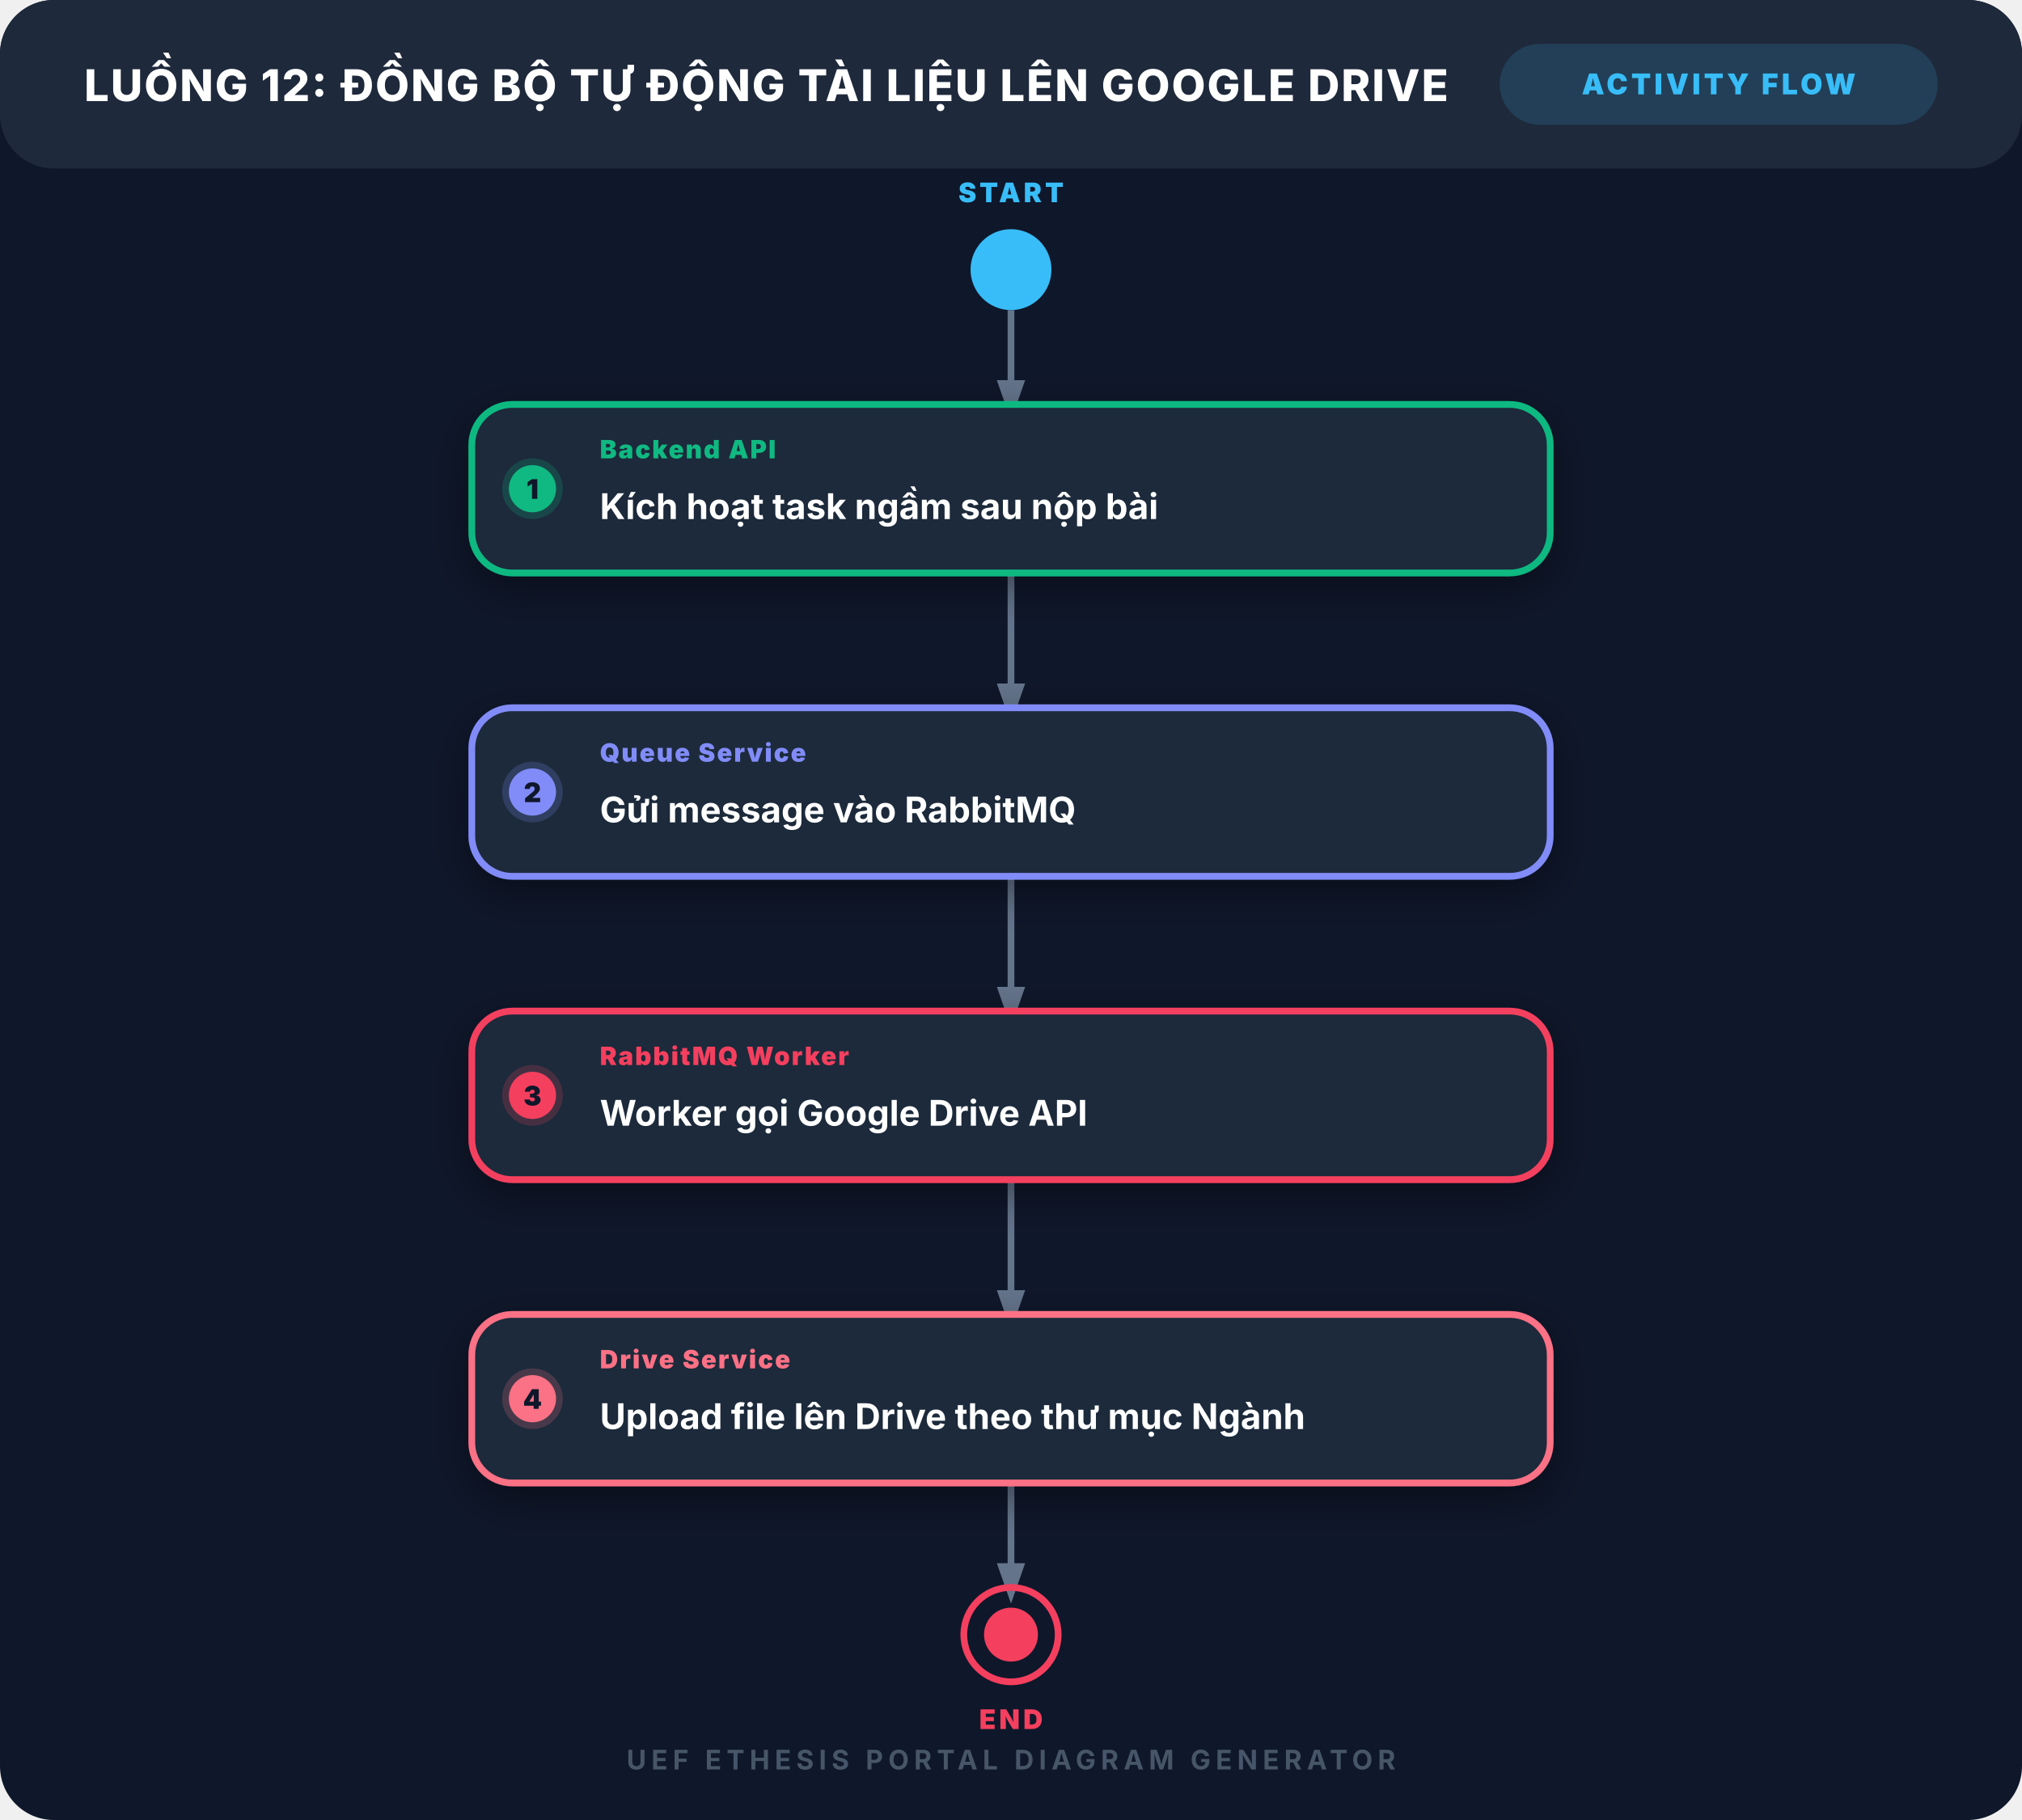
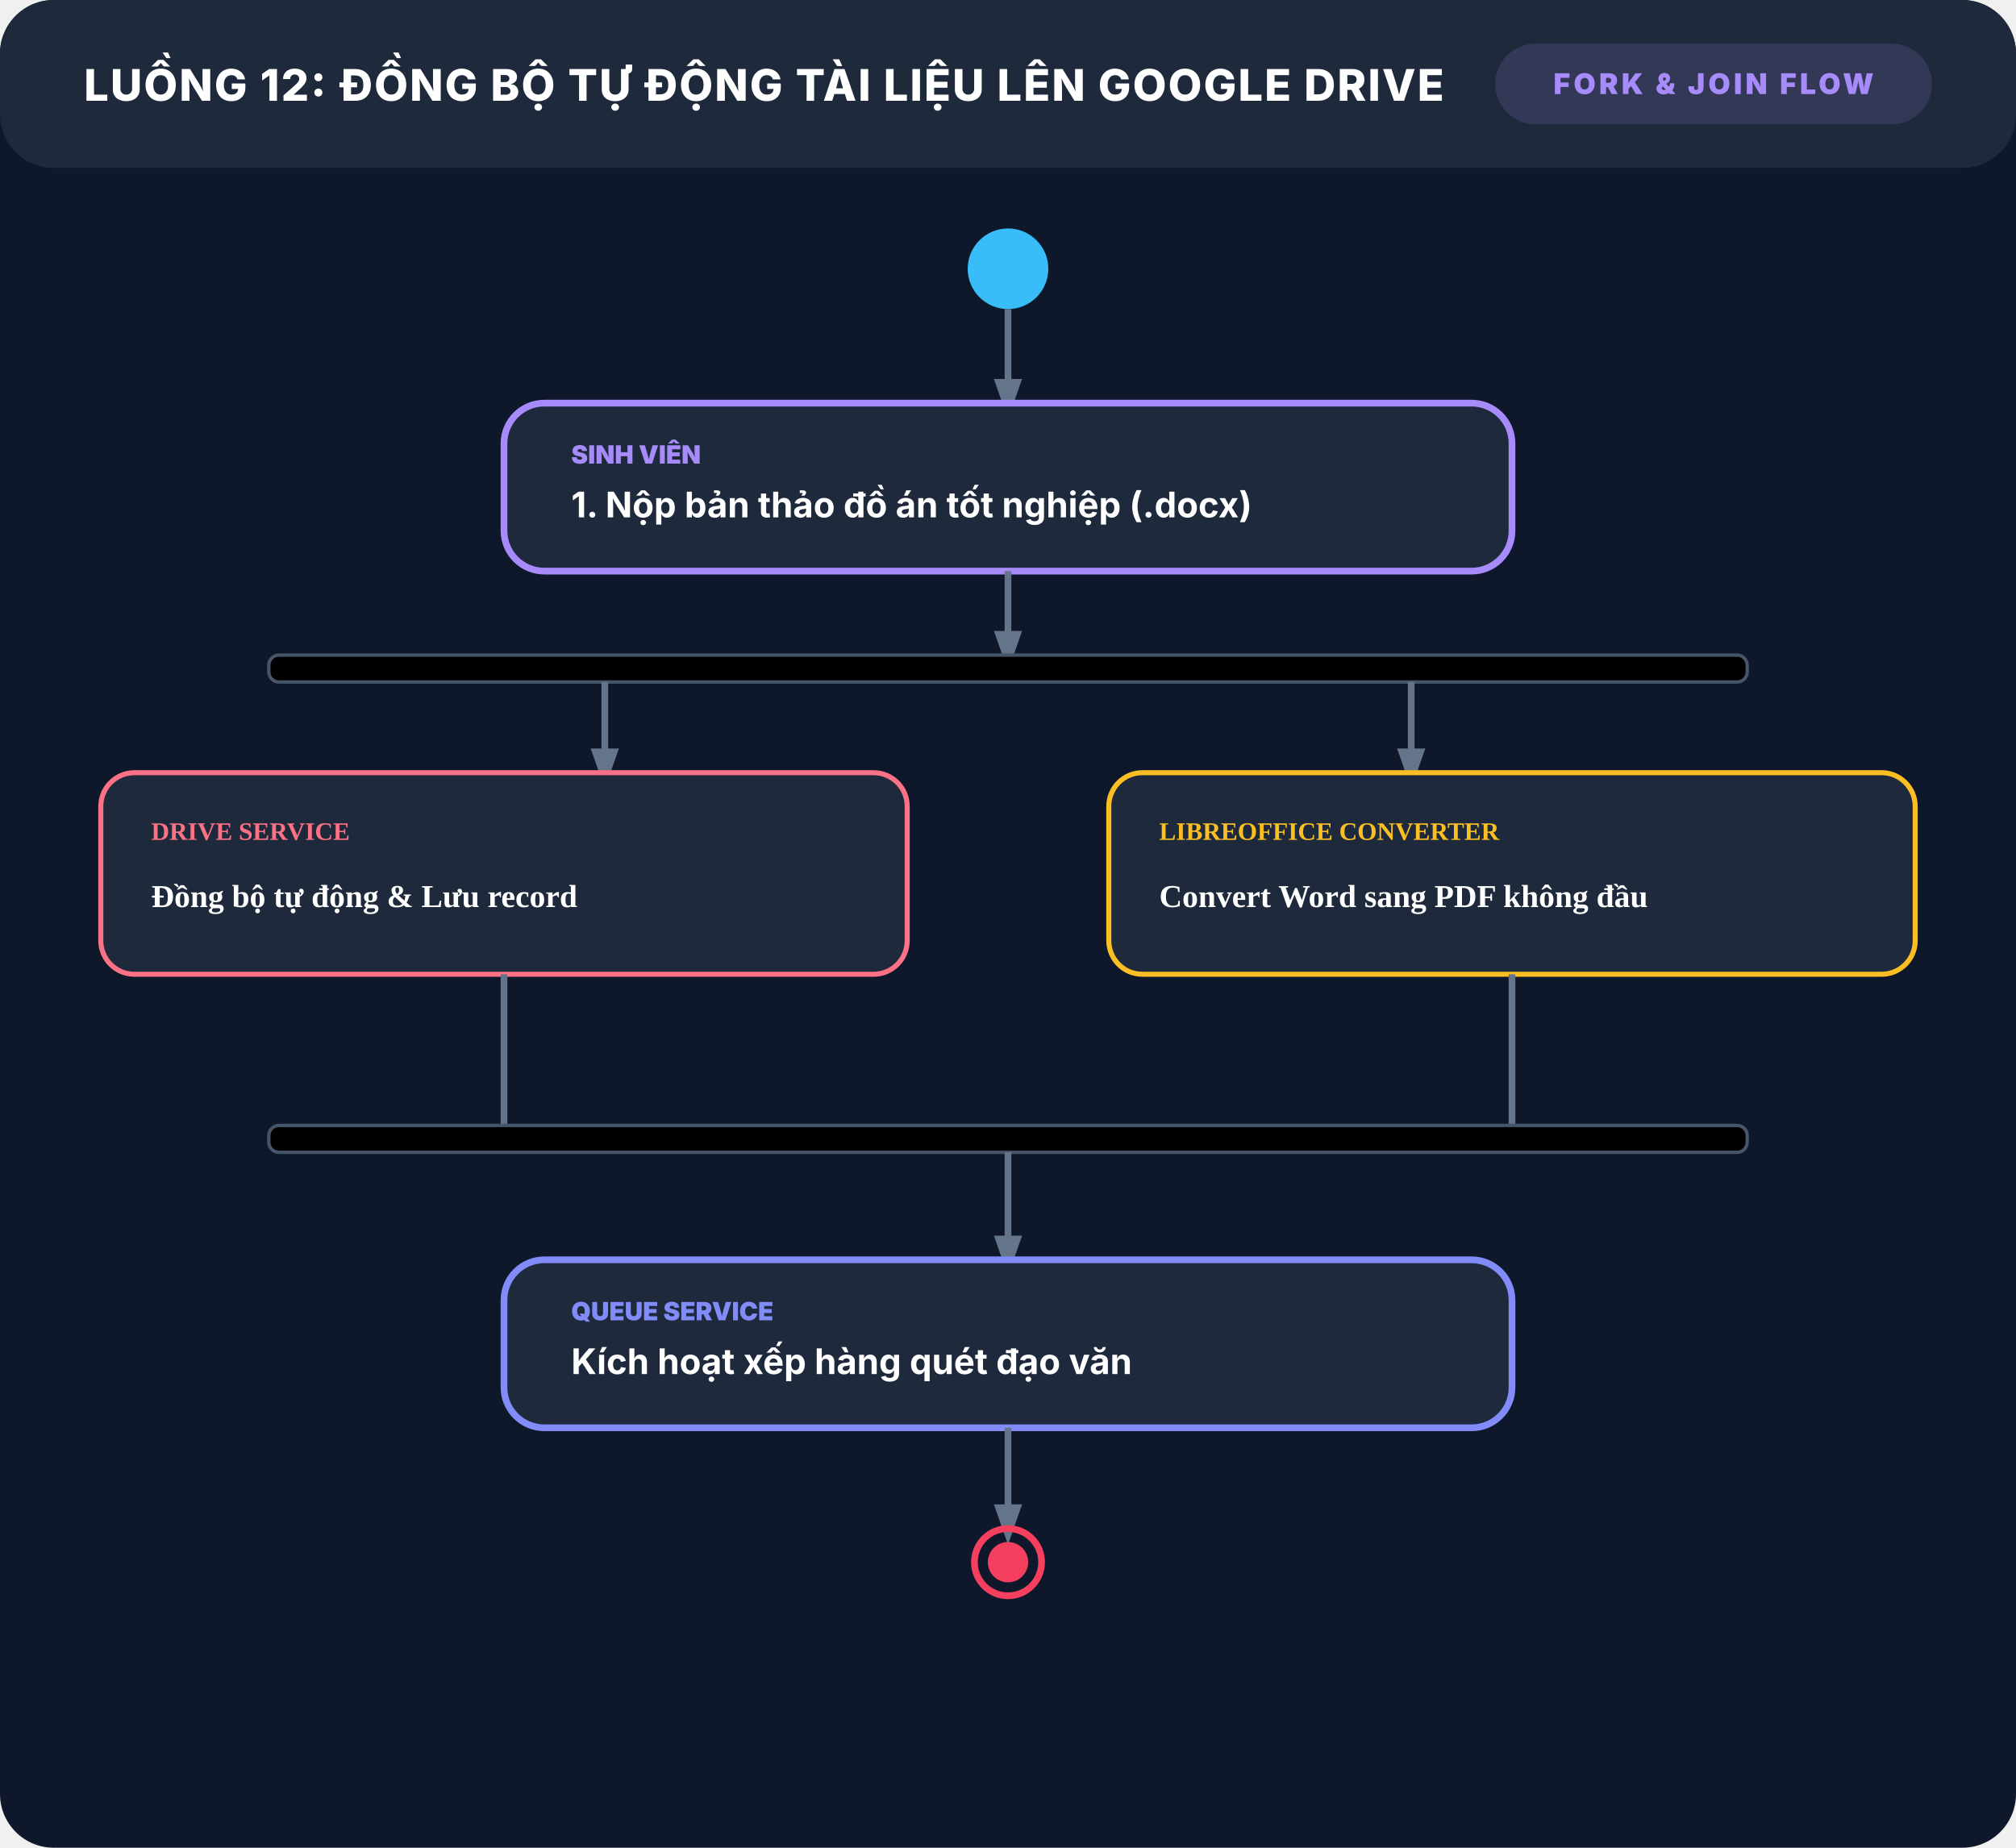
- <svg xmlns="http://www.w3.org/2000/svg" viewBox="0 0 600 540" width="600" height="540">
+ <svg xmlns="http://www.w3.org/2000/svg" viewBox="0 0 600 550" width="600" height="550">
  <defs>
    <marker id="arrow" viewBox="0 0 10 10" refX="6" refY="5" markerWidth="6" markerHeight="6" orient="auto-start-reverse">
      <path d="M 0 1.5 L 10 5 L 0 8.5 z" fill="#64748b" />
    </marker>
  </defs>
  <style>
        .title { font-family: 'Inter', sans-serif; font-size: 13px; font-weight: 800; fill: #ffffff; letter-spacing: 0.5px; }
      </style>
  <rect width="100%" height="100%" fill="#0f172a" rx="16" />
  <rect width="100%" height="50" fill="#1e293b" rx="16" />
  <text x="25" y="30" class="title">LUỒNG 12: ĐỒNG BỘ TỰ ĐỘNG TÀI LIỆU LÊN GOOGLE DRIVE</text>
-   <rect x="445" y="13" width="130" height="24" rx="12" fill="#38bdf8" opacity="0.15" />
-   <text x="510" y="28" fill="#38bdf8" font-size="8.5" font-family="Inter, sans-serif" font-weight="900" text-anchor="middle" letter-spacing="1">ACTIVITY FLOW</text>
+   <rect x="445" y="13" width="130" height="24" rx="12" fill="#a78bfa" opacity="0.15" />
+   <text x="510" y="28" fill="#a78bfa" font-size="8.5" font-family="Inter, sans-serif" font-weight="900" text-anchor="middle" letter-spacing="1">FORK &amp; JOIN FLOW</text>
+   <circle cx="300" cy="80" r="12" fill="#38bdf8" />
  <line x1="300" y1="92" x2="300" y2="120" stroke="#64748b" stroke-width="2" marker-end="url(#arrow)" />
-   <line x1="300" y1="170" x2="300" y2="210" stroke="#64748b" stroke-width="2" marker-end="url(#arrow)" />
-   <line x1="300" y1="260" x2="300" y2="300" stroke="#64748b" stroke-width="2" marker-end="url(#arrow)" />
-   <line x1="300" y1="350" x2="300" y2="390" stroke="#64748b" stroke-width="2" marker-end="url(#arrow)" />
-   <line x1="300" y1="440" x2="300" y2="471" stroke="#64748b" stroke-width="2" marker-end="url(#arrow)" />
-   <circle cx="300" cy="80" r="12" fill="#38bdf8" />
-   <text x="300" y="60" fill="#38bdf8" font-size="8" font-family="Inter, sans-serif" font-weight="900" text-anchor="middle" letter-spacing="1">START</text>
-   <g transform="translate(140, 120)">
-     <rect width="320" height="50" rx="12" ry="12" fill="#1e293b" stroke="#10b981" stroke-width="2" style="filter: drop-shadow(0px 4px 6px rgba(0,0,0,0.4));" />
-     <circle cx="18" cy="25" r="9" fill="#10b981" opacity="0.2" />
-     <circle cx="18" cy="25" r="7" fill="#10b981" />
-     <text x="18" y="28" fill="#0f172a" font-size="8" font-family="Inter, sans-serif" font-weight="900" text-anchor="middle">1</text>
-     <text x="38" y="16" fill="#10b981" font-size="7.5" font-family="Inter, sans-serif" font-weight="900" style="text-transform: uppercase; letter-spacing: 0.5px;">Backend API</text>
-     <text x="38" y="34" fill="#ffffff" font-size="10.5" font-family="Inter, sans-serif" font-weight="700">Kích hoạt task ngầm sau nộp bài</text>
+   <g transform="translate(150, 120)">
+     <rect width="300" height="50" rx="12" ry="12" fill="#1e293b" stroke="#a78bfa" stroke-width="2" />
+     <text x="20" y="18" fill="#a78bfa" font-size="7.5" font-family="Inter, sans-serif" font-weight="900">SINH VIÊN</text>
+     <text x="20" y="34" fill="#ffffff" font-size="10.5" font-family="Inter, sans-serif" font-weight="700">1. Nộp bản thảo đồ án tốt nghiệp (.docx)</text>
  </g>
-   <g transform="translate(140, 210)">
-     <rect width="320" height="50" rx="12" ry="12" fill="#1e293b" stroke="#818cf8" stroke-width="2" style="filter: drop-shadow(0px 4px 6px rgba(0,0,0,0.4));" />
-     <circle cx="18" cy="25" r="9" fill="#818cf8" opacity="0.2" />
-     <circle cx="18" cy="25" r="7" fill="#818cf8" />
-     <text x="18" y="28" fill="#0f172a" font-size="8" font-family="Inter, sans-serif" font-weight="900" text-anchor="middle">2</text>
-     <text x="38" y="16" fill="#818cf8" font-size="7.5" font-family="Inter, sans-serif" font-weight="900" style="text-transform: uppercase; letter-spacing: 0.5px;">Queue Service</text>
-     <text x="38" y="34" fill="#ffffff" font-size="10.5" font-family="Inter, sans-serif" font-weight="700">Gửi message vào RabbitMQ</text>
+   <line x1="300" y1="170" x2="300" y2="195" stroke="#64748b" stroke-width="2" marker-end="url(#arrow)" />
+   <rect x="80" y="195" width="440" height="8" fill="#000000" rx="3" stroke="#475569" stroke-width="1" />
+   <path d="M 180 203 V 230" fill="none" stroke="#64748b" stroke-width="2" marker-end="url(#arrow)" />
+   <g transform="translate(30, 230)">
+     <rect width="240" height="60" rx="10" fill="#1e293b" stroke="#fb7185" stroke-width="1.5" />
+     <text x="15" y="20" fill="#fb7185" font-size="7.5" font-weight="bold">DRIVE SERVICE</text>
+     <text x="15" y="40" fill="#ffffff" font-size="9.5" font-weight="bold">Đồng bộ tự động &amp; Lưu record</text>
  </g>
-   <g transform="translate(140, 300)">
-     <rect width="320" height="50" rx="12" ry="12" fill="#1e293b" stroke="#f43f5e" stroke-width="2" style="filter: drop-shadow(0px 4px 6px rgba(0,0,0,0.4));" />
-     <circle cx="18" cy="25" r="9" fill="#f43f5e" opacity="0.2" />
-     <circle cx="18" cy="25" r="7" fill="#f43f5e" />
-     <text x="18" y="28" fill="#0f172a" font-size="8" font-family="Inter, sans-serif" font-weight="900" text-anchor="middle">3</text>
-     <text x="38" y="16" fill="#f43f5e" font-size="7.5" font-family="Inter, sans-serif" font-weight="900" style="text-transform: uppercase; letter-spacing: 0.5px;">RabbitMQ Worker</text>
-     <text x="38" y="34" fill="#ffffff" font-size="10.5" font-family="Inter, sans-serif" font-weight="700">Worker gọi Google Drive API</text>
+   <path d="M 420 203 V 230" fill="none" stroke="#64748b" stroke-width="2" marker-end="url(#arrow)" />
+   <g transform="translate(330, 230)">
+     <rect width="240" height="60" rx="10" fill="#1e293b" stroke="#fbbf24" stroke-width="1.5" />
+     <text x="15" y="20" fill="#fbbf24" font-size="7.5" font-weight="bold">LIBREOFFICE CONVERTER</text>
+     <text x="15" y="40" fill="#ffffff" font-size="9.5" font-weight="bold">Convert Word sang PDF không đầu</text>
  </g>
-   <g transform="translate(140, 390)">
-     <rect width="320" height="50" rx="12" ry="12" fill="#1e293b" stroke="#fb7185" stroke-width="2" style="filter: drop-shadow(0px 4px 6px rgba(0,0,0,0.4));" />
-     <circle cx="18" cy="25" r="9" fill="#fb7185" opacity="0.2" />
-     <circle cx="18" cy="25" r="7" fill="#fb7185" />
-     <text x="18" y="28" fill="#0f172a" font-size="8" font-family="Inter, sans-serif" font-weight="900" text-anchor="middle">4</text>
-     <text x="38" y="16" fill="#fb7185" font-size="7.5" font-family="Inter, sans-serif" font-weight="900" style="text-transform: uppercase; letter-spacing: 0.5px;">Drive Service</text>
-     <text x="38" y="34" fill="#ffffff" font-size="10.5" font-family="Inter, sans-serif" font-weight="700">Upload file lên Drive theo thư mục Ngành</text>
+   <path d="M 150 290 V 335" fill="none" stroke="#64748b" stroke-width="2" />
+   <path d="M 450 290 V 335" fill="none" stroke="#64748b" stroke-width="2" />
+   <rect x="80" y="335" width="440" height="8" fill="#000000" rx="3" stroke="#475569" stroke-width="1" />
+   <path d="M 300 343 V 375" fill="none" stroke="#64748b" stroke-width="2" marker-end="url(#arrow)" />
+   <g transform="translate(150, 375)">
+     <rect width="300" height="50" rx="12" ry="12" fill="#1e293b" stroke="#818cf8" stroke-width="2" />
+     <text x="20" y="18" fill="#818cf8" font-size="7.5" font-family="Inter, sans-serif" font-weight="900">QUEUE SERVICE</text>
+     <text x="20" y="34" fill="#ffffff" font-size="10.5" font-family="Inter, sans-serif" font-weight="700">Kích hoạt xếp hàng quét đạo văn</text>
  </g>
-   <circle cx="300" cy="485" r="14" fill="none" stroke="#f43f5e" stroke-width="2" />
-   <circle cx="300" cy="485" r="8" fill="#f43f5e" />
-   <text x="300" y="513" fill="#f43f5e" font-size="8" font-family="Inter, sans-serif" font-weight="900" text-anchor="middle" letter-spacing="1">END</text>
-   <text x="300" y="525" fill="#475569" font-size="8" font-family="Inter, sans-serif" font-weight="bold" text-anchor="middle" letter-spacing="1.5">UEF ETHESIS PORTAL DIAGRAM GENERATOR</text>
+   <line x1="300" y1="425" x2="300" y2="455" stroke="#64748b" stroke-width="2" marker-end="url(#arrow)" />
+   <circle cx="300" cy="465" r="10" fill="none" stroke="#f43f5e" stroke-width="2" />
+   <circle cx="300" cy="465" r="6" fill="#f43f5e" />
</svg>
